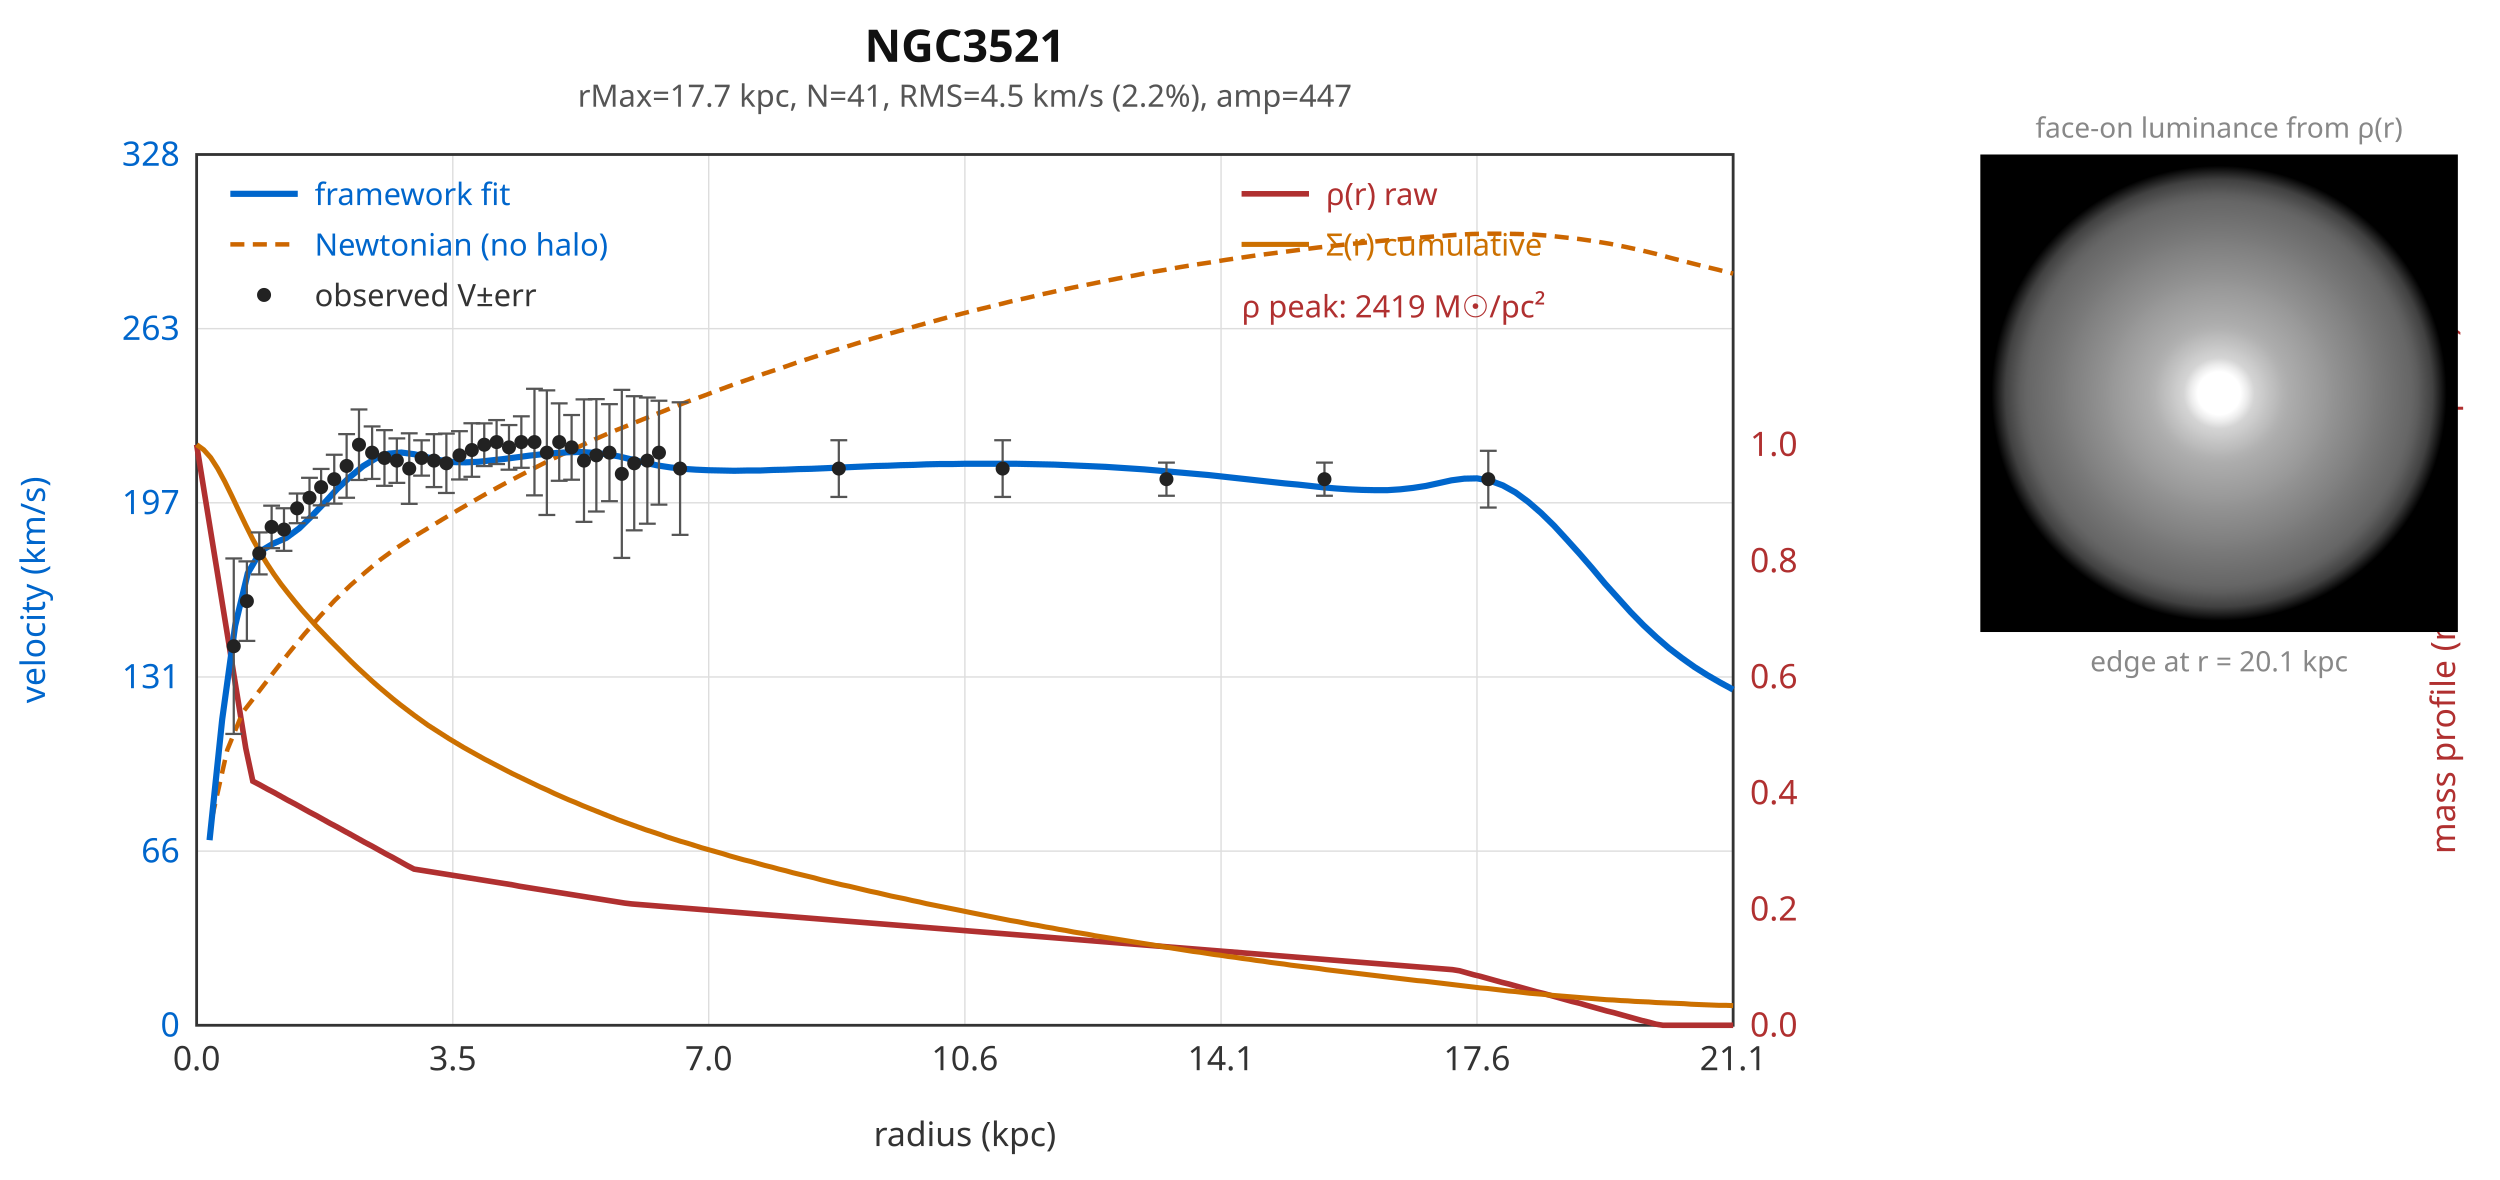
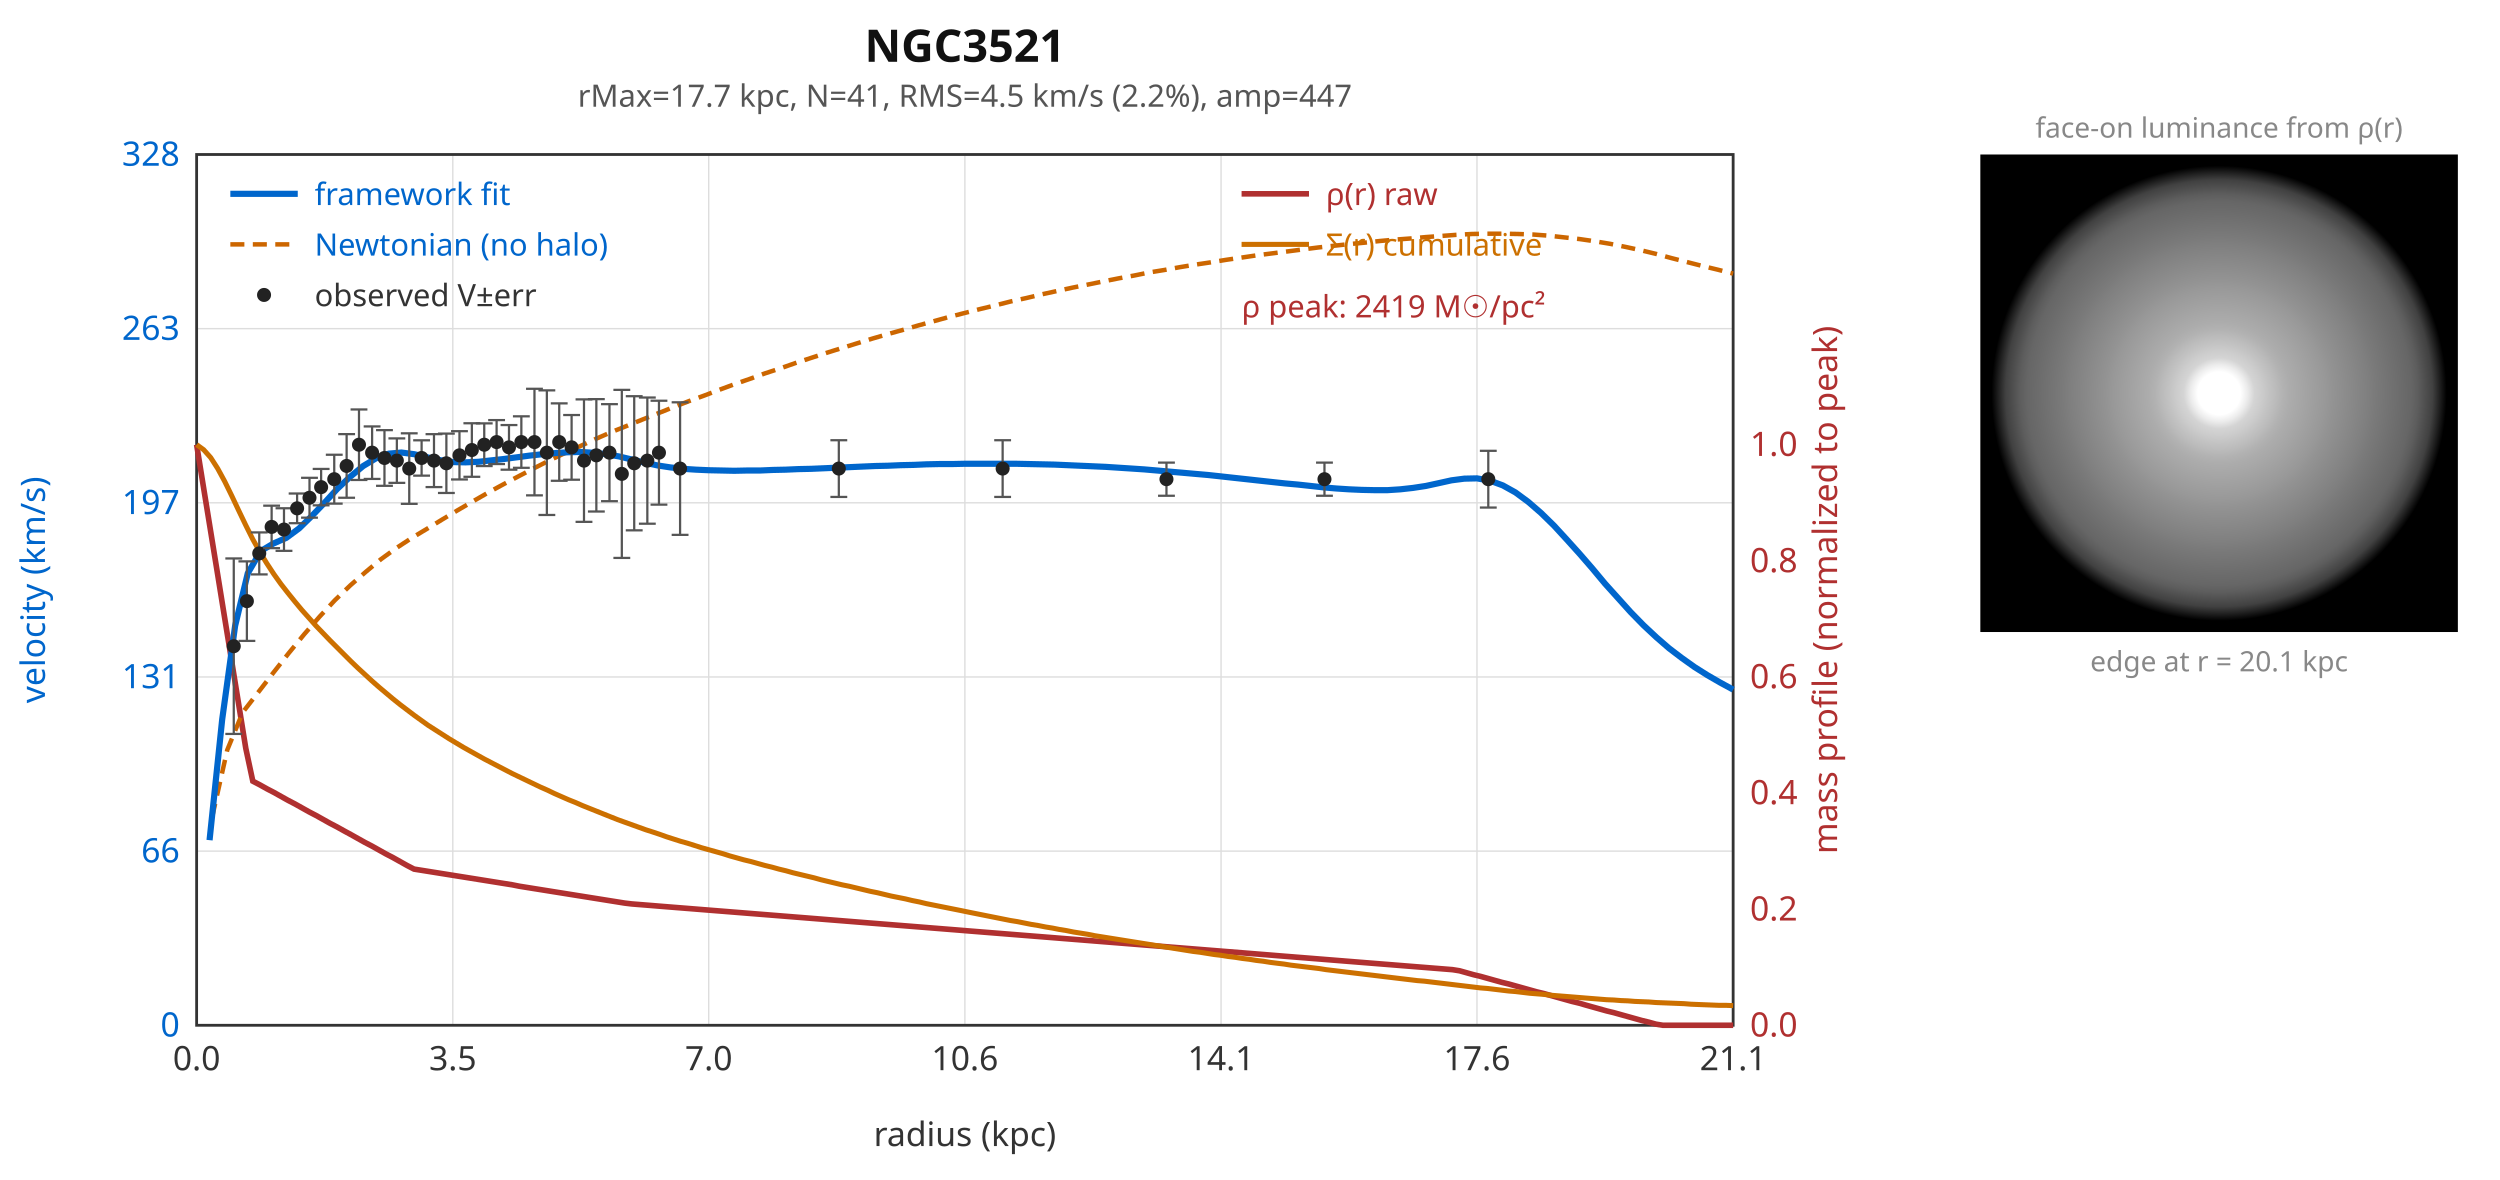
<svg xmlns="http://www.w3.org/2000/svg" viewBox="0 0 890 420" width="890" height="420" font-family="sans-serif" font-size="12">
  <style>
  .ax { stroke: #333; stroke-width: 1; fill: none; }
  .grid { stroke: #ddd; stroke-width: 0.5; fill: none; }
  .lbl { fill: #333; }
  .lbl-l { fill: #0066cc; }
  .lbl-r { fill: #b03030; }
  .obs { fill: #222; }
  .err { stroke: #555; stroke-width: 0.8; fill: none; }
  .fw { stroke: #0066cc; stroke-width: 2.2; fill: none; }
  .nt { stroke: #cc6600; stroke-width: 1.6; fill: none; stroke-dasharray: 5,3; }
  .lbl-s { fill: #cc7000; }
  .rho { stroke: #b03030; stroke-width: 2.0; fill: none; }
  .sig { stroke: #cc7000; stroke-width: 1.8; fill: none; }
  .title { fill: #111; font-size: 16px; font-weight: 600; }
  .subtitle { fill: #555; font-size: 11px; }
  .preview-bg { fill: #000; }
  .preview-lbl { fill: #888; font-size: 10px; }
  .legend { font-size: 11px; }
</style>
  <text x="343.5" y="22" text-anchor="middle" class="title">NGC3521</text>
  <text x="343.5" y="38" text-anchor="middle" class="subtitle">rMax=17.7 kpc, N=41, RMS=4.5 km/s (2.2%), amp=447</text>
  <line x1="70" y1="365.0" x2="617" y2="365.0" class="grid" />
  <text x="64" y="369.0" text-anchor="end" class="lbl-l">0</text>
  <line x1="70" y1="303.0" x2="617" y2="303.0" class="grid" />
  <text x="64" y="307.0" text-anchor="end" class="lbl-l">66</text>
  <line x1="70" y1="241.0" x2="617" y2="241.0" class="grid" />
  <text x="64" y="245.0" text-anchor="end" class="lbl-l">131</text>
  <line x1="70" y1="179.0" x2="617" y2="179.0" class="grid" />
  <text x="64" y="183.0" text-anchor="end" class="lbl-l">197</text>
  <line x1="70" y1="117.0" x2="617" y2="117.0" class="grid" />
  <text x="64" y="121.0" text-anchor="end" class="lbl-l">263</text>
  <line x1="70" y1="55.0" x2="617" y2="55.0" class="grid" />
  <text x="64" y="59.0" text-anchor="end" class="lbl-l">328</text>
  <text x="623" y="369.0" text-anchor="start" class="lbl-r">0.0</text>
  <text x="623" y="327.7" text-anchor="start" class="lbl-r">0.2</text>
  <text x="623" y="286.3" text-anchor="start" class="lbl-r">0.4</text>
  <text x="623" y="245.0" text-anchor="start" class="lbl-r">0.6</text>
  <text x="623" y="203.7" text-anchor="start" class="lbl-r">0.8</text>
  <text x="623" y="162.3" text-anchor="start" class="lbl-r">1.0</text>
  <line x1="70.0" y1="55" x2="70.0" y2="365" class="grid" />
  <text x="70.0" y="381" text-anchor="middle" class="lbl">0.0</text>
  <line x1="161.2" y1="55" x2="161.2" y2="365" class="grid" />
  <text x="161.2" y="381" text-anchor="middle" class="lbl">3.5</text>
  <line x1="252.3" y1="55" x2="252.3" y2="365" class="grid" />
  <text x="252.3" y="381" text-anchor="middle" class="lbl">7.0</text>
  <line x1="343.5" y1="55" x2="343.5" y2="365" class="grid" />
  <text x="343.5" y="381" text-anchor="middle" class="lbl">10.6</text>
  <line x1="434.7" y1="55" x2="434.7" y2="365" class="grid" />
  <text x="434.7" y="381" text-anchor="middle" class="lbl">14.1</text>
  <line x1="525.8" y1="55" x2="525.8" y2="365" class="grid" />
  <text x="525.8" y="381" text-anchor="middle" class="lbl">17.6</text>
  <line x1="617.0" y1="55" x2="617.0" y2="365" class="grid" />
  <text x="617.0" y="381" text-anchor="middle" class="lbl">21.1</text>
  <text x="343.5" y="408" text-anchor="middle" class="lbl">radius (kpc)</text>
  <text x="16" y="210" text-anchor="middle" class="lbl-l" transform="rotate(-90, 16, 210)">velocity (km/s)</text>
-   <text x="874" y="210" text-anchor="middle" class="lbl-r" transform="rotate(-90, 874, 210)">mass profile (normalized to peak)</text>
+   <text x="654" y="210" text-anchor="middle" class="lbl-r" transform="rotate(-90, 654, 210)">mass profile (normalized to peak)</text>
  <rect x="70" y="55" width="547" height="310" class="ax" />
  <path d="M 70.0,158.3 L 72.5,173.8 L 75.0,189.2 L 77.5,204.6 L 80.0,220.1 L 82.5,235.5 L 85.0,250.9 L 87.5,266.4 L 90.0,278.1 L 92.5,279.4 L 95.0,280.8 L 97.5,282.1 L 100.0,283.5 L 102.5,284.9 L 105.0,286.2 L 107.5,287.6 L 110.0,289.0 L 112.5,290.3 L 115.0,291.7 L 117.5,293.1 L 120.0,294.4 L 122.5,295.8 L 124.9,297.1 L 127.4,298.5 L 129.9,299.9 L 132.4,301.2 L 134.9,302.6 L 137.4,304.0 L 139.9,305.3 L 142.4,306.7 L 144.9,308.1 L 147.4,309.4 L 149.9,309.8 L 152.4,310.2 L 154.9,310.6 L 157.4,311.0 L 159.9,311.4 L 162.4,311.8 L 164.9,312.2 L 167.4,312.6 L 169.9,313.0 L 172.4,313.4 L 174.9,313.8 L 177.4,314.2 L 179.9,314.6 L 182.4,315.0 L 184.9,315.5 L 187.4,315.9 L 189.9,316.3 L 192.4,316.7 L 194.9,317.1 L 197.4,317.5 L 199.9,317.9 L 202.4,318.3 L 204.9,318.7 L 207.4,319.1 L 209.9,319.5 L 212.4,319.9 L 214.9,320.3 L 217.4,320.7 L 219.9,321.1 L 222.4,321.5 L 224.9,321.8 L 227.4,322.0 L 229.9,322.2 L 232.4,322.4 L 234.8,322.6 L 237.3,322.8 L 239.8,323.0 L 242.3,323.2 L 244.8,323.4 L 247.3,323.6 L 249.8,323.8 L 252.3,324.0 L 254.8,324.2 L 257.3,324.4 L 259.8,324.6 L 262.3,324.8 L 264.8,325.0 L 267.3,325.2 L 269.8,325.4 L 272.3,325.6 L 274.8,325.8 L 277.3,326.0 L 279.8,326.2 L 282.3,326.4 L 284.8,326.6 L 287.3,326.8 L 289.8,327.0 L 292.3,327.2 L 294.8,327.4 L 297.3,327.6 L 299.8,327.8 L 302.3,328.0 L 304.8,328.2 L 307.3,328.4 L 309.8,328.6 L 312.3,328.8 L 314.8,329.0 L 317.3,329.2 L 319.8,329.4 L 322.3,329.6 L 324.8,329.8 L 327.3,330.0 L 329.8,330.2 L 332.3,330.4 L 334.8,330.6 L 337.3,330.8 L 339.8,331.0 L 342.3,331.2 L 344.7,331.4 L 347.2,331.6 L 349.7,331.8 L 352.2,332.0 L 354.7,332.2 L 357.2,332.4 L 359.7,332.6 L 362.2,332.8 L 364.7,333.0 L 367.2,333.2 L 369.7,333.4 L 372.2,333.6 L 374.7,333.8 L 377.2,334.0 L 379.7,334.2 L 382.2,334.4 L 384.7,334.6 L 387.2,334.8 L 389.7,335.0 L 392.2,335.2 L 394.7,335.4 L 397.2,335.6 L 399.7,335.8 L 402.2,336.0 L 404.7,336.2 L 407.2,336.4 L 409.7,336.6 L 412.2,336.8 L 414.7,337.0 L 417.2,337.2 L 419.7,337.4 L 422.2,337.6 L 424.7,337.8 L 427.2,338.0 L 429.7,338.2 L 432.2,338.4 L 434.7,338.6 L 437.2,338.8 L 439.7,339.0 L 442.2,339.2 L 444.7,339.4 L 447.2,339.6 L 449.7,339.8 L 452.2,340.0 L 454.6,340.2 L 457.1,340.4 L 459.6,340.6 L 462.1,340.8 L 464.6,341.0 L 467.1,341.2 L 469.6,341.4 L 472.1,341.6 L 474.6,341.8 L 477.1,342.0 L 479.6,342.2 L 482.1,342.4 L 484.6,342.6 L 487.1,342.8 L 489.6,343.0 L 492.1,343.2 L 494.6,343.4 L 497.1,343.6 L 499.6,343.8 L 502.1,344.0 L 504.6,344.2 L 507.1,344.4 L 509.6,344.6 L 512.1,344.8 L 514.6,345.0 L 517.1,345.2 L 519.6,345.6 L 522.1,346.3 L 524.6,347.0 L 527.1,347.6 L 529.6,348.3 L 532.1,349.0 L 534.6,349.7 L 537.1,350.3 L 539.6,351.0 L 542.1,351.7 L 544.6,352.4 L 547.1,353.1 L 549.6,353.7 L 552.1,354.4 L 554.6,355.1 L 557.1,355.8 L 559.6,356.5 L 562.1,357.1 L 564.5,357.8 L 567.0,358.5 L 569.5,359.2 L 572.0,359.9 L 574.5,360.5 L 577.0,361.2 L 579.5,361.9 L 582.0,362.6 L 584.5,363.3 L 587.0,363.9 L 589.5,364.6 L 592.0,365.0 L 594.5,365.0 L 597.0,365.0 L 599.5,365.0 L 602.0,365.0 L 604.5,365.0 L 607.0,365.0 L 609.5,365.0 L 612.0,365.0 L 614.5,365.0 L 617.0,365.0" class="rho" />
  <path d="M 70.0,158.3 L 72.5,160.1 L 75.0,162.9 L 77.5,166.8 L 80.0,171.4 L 82.5,176.5 L 85.0,181.8 L 87.5,187.0 L 90.0,192.0 L 92.5,196.5 L 95.0,200.6 L 97.5,204.4 L 100.0,207.9 L 102.5,211.1 L 105.0,214.2 L 107.5,217.2 L 110.0,220.0 L 112.5,222.8 L 115.0,225.4 L 117.5,228.0 L 120.0,230.5 L 122.5,233.0 L 124.9,235.4 L 127.4,237.8 L 129.9,240.1 L 132.4,242.4 L 134.9,244.6 L 137.4,246.7 L 139.9,248.8 L 142.4,250.8 L 144.9,252.7 L 147.4,254.6 L 149.9,256.4 L 152.4,258.2 L 154.9,259.8 L 157.4,261.4 L 159.9,263.0 L 162.4,264.5 L 164.9,266.0 L 167.4,267.4 L 169.9,268.8 L 172.4,270.2 L 174.9,271.5 L 177.4,272.8 L 179.9,274.1 L 182.4,275.4 L 184.9,276.6 L 187.4,277.8 L 189.9,279.0 L 192.4,280.2 L 194.9,281.3 L 197.4,282.5 L 199.9,283.6 L 202.4,284.7 L 204.9,285.7 L 207.4,286.8 L 209.9,287.8 L 212.4,288.8 L 214.9,289.8 L 217.4,290.8 L 219.9,291.8 L 222.4,292.7 L 224.9,293.6 L 227.4,294.5 L 229.9,295.4 L 232.4,296.2 L 234.8,297.0 L 237.3,297.9 L 239.8,298.7 L 242.3,299.5 L 244.8,300.2 L 247.3,301.0 L 249.8,301.8 L 252.3,302.5 L 254.8,303.2 L 257.3,303.9 L 259.8,304.7 L 262.3,305.4 L 264.8,306.1 L 267.3,306.7 L 269.8,307.4 L 272.3,308.1 L 274.8,308.7 L 277.3,309.4 L 279.8,310.0 L 282.3,310.7 L 284.8,311.3 L 287.3,311.9 L 289.8,312.5 L 292.3,313.2 L 294.8,313.8 L 297.3,314.4 L 299.8,315.0 L 302.3,315.5 L 304.8,316.1 L 307.3,316.7 L 309.8,317.3 L 312.3,317.8 L 314.8,318.4 L 317.3,319.0 L 319.8,319.5 L 322.3,320.0 L 324.8,320.6 L 327.3,321.1 L 329.8,321.7 L 332.3,322.2 L 334.8,322.7 L 337.3,323.2 L 339.8,323.7 L 342.3,324.2 L 344.7,324.7 L 347.2,325.2 L 349.7,325.7 L 352.2,326.2 L 354.7,326.7 L 357.2,327.2 L 359.7,327.7 L 362.2,328.1 L 364.7,328.6 L 367.2,329.1 L 369.7,329.5 L 372.2,330.0 L 374.7,330.4 L 377.2,330.9 L 379.7,331.3 L 382.2,331.8 L 384.7,332.2 L 387.2,332.6 L 389.7,333.1 L 392.2,333.5 L 394.7,333.9 L 397.2,334.3 L 399.7,334.7 L 402.2,335.1 L 404.7,335.5 L 407.2,335.9 L 409.7,336.3 L 412.2,336.7 L 414.7,337.1 L 417.2,337.5 L 419.7,337.9 L 422.2,338.3 L 424.7,338.7 L 427.2,339.0 L 429.7,339.4 L 432.2,339.8 L 434.7,340.1 L 437.2,340.5 L 439.7,340.8 L 442.2,341.2 L 444.7,341.5 L 447.2,341.9 L 449.7,342.2 L 452.2,342.6 L 454.6,342.9 L 457.1,343.2 L 459.6,343.6 L 462.1,343.9 L 464.6,344.2 L 467.1,344.5 L 469.6,344.8 L 472.1,345.2 L 474.6,345.5 L 477.1,345.8 L 479.6,346.1 L 482.1,346.4 L 484.6,346.7 L 487.1,347.0 L 489.6,347.3 L 492.1,347.6 L 494.6,347.9 L 497.1,348.2 L 499.6,348.5 L 502.1,348.8 L 504.6,349.1 L 507.1,349.3 L 509.6,349.6 L 512.1,349.9 L 514.6,350.2 L 517.1,350.5 L 519.6,350.8 L 522.1,351.1 L 524.6,351.4 L 527.1,351.7 L 529.6,351.9 L 532.1,352.2 L 534.6,352.5 L 537.1,352.8 L 539.6,353.0 L 542.1,353.3 L 544.6,353.6 L 547.1,353.8 L 549.6,354.0 L 552.1,354.3 L 554.6,354.5 L 557.1,354.7 L 559.6,354.9 L 562.1,355.1 L 564.5,355.3 L 567.0,355.5 L 569.5,355.7 L 572.0,355.9 L 574.5,356.0 L 577.0,356.2 L 579.5,356.3 L 582.0,356.5 L 584.5,356.6 L 587.0,356.7 L 589.5,356.9 L 592.0,357.0 L 594.5,357.1 L 597.0,357.2 L 599.5,357.3 L 602.0,357.5 L 604.5,357.6 L 607.0,357.7 L 609.5,357.8 L 612.0,357.9 L 614.5,357.9 L 617.0,358.0" class="sig" />
  <path d="M 75.5,291.0 L 80.9,267.0 L 86.4,253.6 L 91.9,246.5 L 97.3,239.5 L 102.8,232.5 L 108.3,225.8 L 113.8,219.5 L 119.2,213.7 L 124.7,208.4 L 130.2,203.6 L 135.6,199.1 L 141.1,195.1 L 146.6,191.5 L 152.1,188.2 L 157.5,184.9 L 163.0,181.6 L 168.5,178.4 L 173.9,175.3 L 179.4,172.3 L 184.9,169.4 L 190.3,166.6 L 195.8,163.8 L 201.3,161.2 L 206.8,158.7 L 212.2,156.2 L 217.7,153.8 L 223.2,151.6 L 228.6,149.4 L 234.1,147.2 L 239.6,145.0 L 245.0,142.9 L 250.5,140.9 L 256.0,138.8 L 261.4,136.8 L 266.9,134.9 L 272.4,132.9 L 277.9,131.1 L 283.3,129.2 L 288.8,127.4 L 294.3,125.6 L 299.7,123.9 L 305.2,122.2 L 310.7,120.5 L 316.2,118.9 L 321.6,117.4 L 327.1,115.8 L 332.6,114.3 L 338.0,112.8 L 343.5,111.4 L 349.0,110.0 L 354.4,108.7 L 359.9,107.3 L 365.4,106.1 L 370.8,104.8 L 376.3,103.6 L 381.8,102.4 L 387.3,101.3 L 392.7,100.2 L 398.2,99.1 L 403.7,98.1 L 409.1,97.0 L 414.6,96.1 L 420.1,95.1 L 425.6,94.2 L 431.0,93.4 L 436.5,92.5 L 442.0,91.7 L 447.4,90.9 L 452.9,90.2 L 458.4,89.5 L 463.8,88.8 L 469.3,88.1 L 474.8,87.5 L 480.3,86.9 L 485.7,86.4 L 491.2,85.8 L 496.7,85.3 L 502.1,84.9 L 507.6,84.4 L 513.1,84.0 L 518.5,83.6 L 524.0,83.3 L 529.5,83.2 L 535.0,83.2 L 540.4,83.3 L 545.9,83.5 L 551.4,83.9 L 556.8,84.5 L 562.3,85.1 L 567.8,85.9 L 573.2,86.8 L 578.7,87.9 L 584.2,89.1 L 589.6,90.4 L 595.1,91.9 L 600.6,93.3 L 606.1,94.7 L 611.5,96.0 L 617.0,97.4" class="nt" />
  <path d="M 74.6,299.1 L 79.1,256.1 L 83.7,222.8 L 88.2,204.1 L 92.8,196.2 L 97.3,193.5 L 101.9,191.5 L 106.5,188.1 L 111.0,183.7 L 115.6,178.9 L 120.1,174.0 L 124.7,169.7 L 129.3,165.9 L 133.8,163.2 L 138.4,161.5 L 142.9,161.1 L 147.5,161.7 L 152.1,162.8 L 156.6,163.8 L 161.2,164.5 L 165.7,164.6 L 170.3,164.4 L 174.8,163.9 L 179.4,163.4 L 184.0,162.8 L 188.5,162.2 L 193.1,161.7 L 197.6,161.3 L 202.2,161.0 L 206.8,160.9 L 211.3,161.2 L 215.9,161.7 L 220.4,162.5 L 225.0,163.6 L 229.5,164.7 L 234.1,165.7 L 238.7,166.4 L 243.2,166.9 L 247.8,167.2 L 252.3,167.4 L 256.9,167.5 L 261.4,167.6 L 266.0,167.5 L 270.6,167.5 L 275.1,167.3 L 279.7,167.2 L 284.2,167.0 L 288.8,166.9 L 293.4,166.7 L 297.9,166.5 L 302.5,166.3 L 307.0,166.1 L 311.6,165.9 L 316.1,165.8 L 320.7,165.6 L 325.3,165.5 L 329.8,165.3 L 334.4,165.2 L 338.9,165.2 L 343.5,165.1 L 348.1,165.1 L 352.6,165.1 L 357.2,165.1 L 361.7,165.1 L 366.3,165.2 L 370.9,165.3 L 375.4,165.4 L 380.0,165.6 L 384.5,165.8 L 389.1,166.0 L 393.6,166.2 L 398.2,166.5 L 402.8,166.8 L 407.3,167.1 L 411.9,167.5 L 416.4,167.9 L 421.0,168.3 L 425.5,168.7 L 430.1,169.1 L 434.7,169.6 L 439.2,170.1 L 443.8,170.6 L 448.3,171.1 L 452.9,171.6 L 457.5,172.1 L 462.0,172.5 L 466.6,173.0 L 471.1,173.5 L 475.7,173.9 L 480.3,174.2 L 484.8,174.4 L 489.4,174.5 L 493.9,174.5 L 498.5,174.2 L 503.0,173.7 L 507.6,173.0 L 512.2,172.0 L 516.7,171.0 L 521.3,170.4 L 525.8,170.3 L 530.4,171.1 L 535.0,172.8 L 539.5,175.3 L 544.1,178.7 L 548.6,182.6 L 553.2,187.1 L 557.7,192.0 L 562.3,197.1 L 566.9,202.4 L 571.4,207.8 L 576.0,212.9 L 580.5,217.9 L 585.1,222.6 L 589.7,226.9 L 594.2,230.8 L 598.8,234.3 L 603.3,237.5 L 607.9,240.4 L 612.4,243.0 L 617.0,245.5" class="fw" />
  <line x1="83.22" y1="198.81" x2="83.22" y2="261.28" class="err" />
  <line x1="80.22" y1="198.81" x2="86.22" y2="198.81" class="err" />
  <line x1="80.22" y1="261.28" x2="86.22" y2="261.28" class="err" />
  <circle cx="83.22" cy="230.05" r="2.5" class="obs" />
  <line x1="87.89" y1="199.85" x2="87.89" y2="228.16" class="err" />
  <line x1="84.89" y1="199.85" x2="90.89" y2="199.85" class="err" />
  <line x1="84.89" y1="228.16" x2="90.89" y2="228.16" class="err" />
  <circle cx="87.89" cy="214.00" r="2.5" class="obs" />
  <line x1="92.29" y1="189.54" x2="92.29" y2="204.49" class="err" />
  <line x1="89.29" y1="189.54" x2="95.29" y2="189.54" class="err" />
  <line x1="89.29" y1="204.49" x2="95.29" y2="204.49" class="err" />
  <circle cx="92.29" cy="197.01" r="2.5" class="obs" />
  <line x1="96.70" y1="180.02" x2="96.70" y2="195.14" class="err" />
  <line x1="93.70" y1="180.02" x2="99.70" y2="180.02" class="err" />
  <line x1="93.70" y1="195.14" x2="99.70" y2="195.14" class="err" />
  <circle cx="96.70" cy="187.58" r="2.5" class="obs" />
  <line x1="101.10" y1="180.94" x2="101.10" y2="196.10" class="err" />
  <line x1="98.10" y1="180.94" x2="104.10" y2="180.94" class="err" />
  <line x1="98.10" y1="196.10" x2="104.10" y2="196.10" class="err" />
  <circle cx="101.10" cy="188.52" r="2.5" class="obs" />
  <line x1="105.77" y1="175.69" x2="105.77" y2="186.26" class="err" />
  <line x1="102.77" y1="175.69" x2="108.77" y2="175.69" class="err" />
  <line x1="102.77" y1="186.26" x2="108.77" y2="186.26" class="err" />
  <circle cx="105.77" cy="180.97" r="2.5" class="obs" />
  <line x1="110.18" y1="170.10" x2="110.18" y2="184.29" class="err" />
  <line x1="107.18" y1="170.10" x2="113.18" y2="170.10" class="err" />
  <line x1="107.18" y1="184.29" x2="113.18" y2="184.29" class="err" />
  <circle cx="110.18" cy="177.20" r="2.5" class="obs" />
  <line x1="114.32" y1="166.94" x2="114.32" y2="179.90" class="err" />
  <line x1="111.32" y1="166.94" x2="117.32" y2="166.94" class="err" />
  <line x1="111.32" y1="179.90" x2="117.32" y2="179.90" class="err" />
  <circle cx="114.32" cy="173.42" r="2.5" class="obs" />
  <line x1="118.99" y1="161.89" x2="118.99" y2="179.29" class="err" />
  <line x1="115.99" y1="161.89" x2="121.99" y2="161.89" class="err" />
  <line x1="115.99" y1="179.29" x2="121.99" y2="179.29" class="err" />
  <circle cx="118.99" cy="170.59" r="2.5" class="obs" />
  <line x1="123.40" y1="154.55" x2="123.40" y2="177.20" class="err" />
  <line x1="120.40" y1="154.55" x2="126.40" y2="154.55" class="err" />
  <line x1="120.40" y1="177.20" x2="126.40" y2="177.20" class="err" />
  <circle cx="123.40" cy="165.87" r="2.5" class="obs" />
  <line x1="127.80" y1="145.77" x2="127.80" y2="170.87" class="err" />
  <line x1="124.80" y1="145.77" x2="130.80" y2="145.77" class="err" />
  <line x1="124.80" y1="170.87" x2="130.80" y2="170.87" class="err" />
  <circle cx="127.80" cy="158.32" r="2.5" class="obs" />
  <line x1="132.47" y1="151.81" x2="132.47" y2="170.50" class="err" />
  <line x1="129.47" y1="151.81" x2="135.47" y2="151.81" class="err" />
  <line x1="129.47" y1="170.50" x2="135.47" y2="170.50" class="err" />
  <circle cx="132.47" cy="161.15" r="2.5" class="obs" />
  <line x1="136.87" y1="153.13" x2="136.87" y2="172.95" class="err" />
  <line x1="133.87" y1="153.13" x2="139.87" y2="153.13" class="err" />
  <line x1="133.87" y1="172.95" x2="139.87" y2="172.95" class="err" />
  <circle cx="136.87" cy="163.04" r="2.5" class="obs" />
  <line x1="141.28" y1="156.07" x2="141.28" y2="171.90" class="err" />
  <line x1="138.28" y1="156.07" x2="144.28" y2="156.07" class="err" />
  <line x1="138.28" y1="171.90" x2="144.28" y2="171.90" class="err" />
  <circle cx="141.28" cy="163.98" r="2.5" class="obs" />
  <line x1="145.69" y1="154.26" x2="145.69" y2="179.37" class="err" />
  <line x1="142.69" y1="154.26" x2="148.69" y2="154.26" class="err" />
  <line x1="142.69" y1="179.37" x2="148.69" y2="179.37" class="err" />
  <circle cx="145.69" cy="166.81" r="2.5" class="obs" />
  <line x1="150.09" y1="156.75" x2="150.09" y2="169.33" class="err" />
  <line x1="147.09" y1="156.75" x2="153.09" y2="156.75" class="err" />
  <line x1="147.09" y1="169.33" x2="153.09" y2="169.33" class="err" />
  <circle cx="150.09" cy="163.04" r="2.5" class="obs" />
  <line x1="154.50" y1="154.56" x2="154.50" y2="173.40" class="err" />
  <line x1="151.50" y1="154.56" x2="157.50" y2="154.56" class="err" />
  <line x1="151.50" y1="173.40" x2="157.50" y2="173.40" class="err" />
  <circle cx="154.50" cy="163.98" r="2.5" class="obs" />
  <line x1="158.91" y1="154.36" x2="158.91" y2="175.50" class="err" />
  <line x1="155.91" y1="154.36" x2="161.91" y2="154.36" class="err" />
  <line x1="155.91" y1="175.50" x2="161.91" y2="175.50" class="err" />
  <circle cx="158.91" cy="164.93" r="2.5" class="obs" />
  <line x1="163.57" y1="153.50" x2="163.57" y2="170.69" class="err" />
  <line x1="160.57" y1="153.50" x2="166.57" y2="153.50" class="err" />
  <line x1="160.57" y1="170.69" x2="166.57" y2="170.69" class="err" />
  <circle cx="163.57" cy="162.10" r="2.5" class="obs" />
  <line x1="167.98" y1="150.68" x2="167.98" y2="169.74" class="err" />
  <line x1="164.98" y1="150.68" x2="170.98" y2="150.68" class="err" />
  <line x1="164.98" y1="169.74" x2="170.98" y2="169.74" class="err" />
  <circle cx="167.98" cy="160.21" r="2.5" class="obs" />
  <line x1="172.39" y1="150.72" x2="172.39" y2="165.92" class="err" />
  <line x1="169.39" y1="150.72" x2="175.39" y2="150.72" class="err" />
  <line x1="169.39" y1="165.92" x2="175.39" y2="165.92" class="err" />
  <circle cx="172.39" cy="158.32" r="2.5" class="obs" />
  <line x1="176.79" y1="149.55" x2="176.79" y2="165.20" class="err" />
  <line x1="173.79" y1="149.55" x2="179.79" y2="149.55" class="err" />
  <line x1="173.79" y1="165.20" x2="179.79" y2="165.20" class="err" />
  <circle cx="176.79" cy="157.38" r="2.5" class="obs" />
  <line x1="181.20" y1="151.32" x2="181.20" y2="167.21" class="err" />
  <line x1="178.20" y1="151.32" x2="184.20" y2="151.32" class="err" />
  <line x1="178.20" y1="167.21" x2="184.20" y2="167.21" class="err" />
  <circle cx="181.20" cy="159.26" r="2.5" class="obs" />
  <line x1="185.60" y1="148.21" x2="185.60" y2="166.54" class="err" />
  <line x1="182.60" y1="148.21" x2="188.60" y2="148.21" class="err" />
  <line x1="182.60" y1="166.54" x2="188.60" y2="166.54" class="err" />
  <circle cx="185.60" cy="157.38" r="2.5" class="obs" />
  <line x1="190.27" y1="138.41" x2="190.27" y2="176.35" class="err" />
  <line x1="187.27" y1="138.41" x2="193.27" y2="138.41" class="err" />
  <line x1="187.27" y1="176.35" x2="193.27" y2="176.35" class="err" />
  <circle cx="190.27" cy="157.38" r="2.5" class="obs" />
  <line x1="194.68" y1="138.97" x2="194.68" y2="183.33" class="err" />
  <line x1="191.68" y1="138.97" x2="197.68" y2="138.97" class="err" />
  <line x1="191.68" y1="183.33" x2="197.68" y2="183.33" class="err" />
  <circle cx="194.68" cy="161.15" r="2.5" class="obs" />
  <line x1="199.08" y1="143.60" x2="199.08" y2="171.16" class="err" />
  <line x1="196.08" y1="143.60" x2="202.08" y2="143.60" class="err" />
  <line x1="196.08" y1="171.16" x2="202.08" y2="171.16" class="err" />
  <circle cx="199.08" cy="157.38" r="2.5" class="obs" />
  <line x1="203.49" y1="147.75" x2="203.49" y2="170.78" class="err" />
  <line x1="200.49" y1="147.75" x2="206.49" y2="147.75" class="err" />
  <line x1="200.49" y1="170.78" x2="206.49" y2="170.78" class="err" />
  <circle cx="203.49" cy="159.26" r="2.5" class="obs" />
  <line x1="207.90" y1="142.18" x2="207.90" y2="185.78" class="err" />
  <line x1="204.90" y1="142.18" x2="210.90" y2="142.18" class="err" />
  <line x1="204.90" y1="185.78" x2="210.90" y2="185.78" class="err" />
  <circle cx="207.90" cy="163.98" r="2.5" class="obs" />
  <line x1="212.30" y1="142.09" x2="212.30" y2="182.10" class="err" />
  <line x1="209.30" y1="142.09" x2="215.30" y2="142.09" class="err" />
  <line x1="209.30" y1="182.10" x2="215.30" y2="182.10" class="err" />
  <circle cx="212.30" cy="162.10" r="2.5" class="obs" />
  <line x1="216.97" y1="143.88" x2="216.97" y2="178.42" class="err" />
  <line x1="213.97" y1="143.88" x2="219.97" y2="143.88" class="err" />
  <line x1="213.97" y1="178.42" x2="219.97" y2="178.42" class="err" />
  <circle cx="216.97" cy="161.15" r="2.5" class="obs" />
  <line x1="221.37" y1="138.79" x2="221.37" y2="198.62" class="err" />
  <line x1="218.37" y1="138.79" x2="224.37" y2="138.79" class="err" />
  <line x1="218.37" y1="198.62" x2="224.37" y2="198.62" class="err" />
  <circle cx="221.37" cy="168.70" r="2.5" class="obs" />
  <line x1="225.78" y1="141.05" x2="225.78" y2="188.80" class="err" />
  <line x1="222.78" y1="141.05" x2="228.78" y2="141.05" class="err" />
  <line x1="222.78" y1="188.80" x2="228.78" y2="188.80" class="err" />
  <circle cx="225.78" cy="164.93" r="2.5" class="obs" />
  <line x1="230.45" y1="141.52" x2="230.45" y2="186.44" class="err" />
  <line x1="227.45" y1="141.52" x2="233.45" y2="141.52" class="err" />
  <line x1="227.45" y1="186.44" x2="233.45" y2="186.44" class="err" />
  <circle cx="230.45" cy="163.98" r="2.5" class="obs" />
  <line x1="234.59" y1="142.66" x2="234.59" y2="179.65" class="err" />
  <line x1="231.59" y1="142.66" x2="237.59" y2="142.66" class="err" />
  <line x1="231.59" y1="179.65" x2="237.59" y2="179.65" class="err" />
  <circle cx="234.59" cy="161.15" r="2.5" class="obs" />
  <line x1="242.11" y1="143.22" x2="242.11" y2="190.41" class="err" />
  <line x1="239.11" y1="143.22" x2="245.11" y2="143.22" class="err" />
  <line x1="239.11" y1="190.41" x2="245.11" y2="190.41" class="err" />
  <circle cx="242.11" cy="166.81" r="2.5" class="obs" />
  <line x1="298.62" y1="156.72" x2="298.62" y2="176.91" class="err" />
  <line x1="295.62" y1="156.72" x2="301.62" y2="156.72" class="err" />
  <line x1="295.62" y1="176.91" x2="301.62" y2="176.91" class="err" />
  <circle cx="298.62" cy="166.81" r="2.5" class="obs" />
  <line x1="356.94" y1="156.72" x2="356.94" y2="176.91" class="err" />
  <line x1="353.94" y1="156.72" x2="359.94" y2="156.72" class="err" />
  <line x1="353.94" y1="176.91" x2="359.94" y2="176.91" class="err" />
  <circle cx="356.94" cy="166.81" r="2.5" class="obs" />
  <line x1="415.26" y1="164.69" x2="415.26" y2="176.49" class="err" />
  <line x1="412.26" y1="164.69" x2="418.26" y2="164.69" class="err" />
  <line x1="412.26" y1="176.49" x2="418.26" y2="176.49" class="err" />
  <circle cx="415.26" cy="170.59" r="2.5" class="obs" />
  <line x1="471.51" y1="164.69" x2="471.51" y2="176.49" class="err" />
  <line x1="468.51" y1="164.69" x2="474.51" y2="164.69" class="err" />
  <line x1="468.51" y1="176.49" x2="474.51" y2="176.49" class="err" />
  <circle cx="471.51" cy="170.59" r="2.5" class="obs" />
  <line x1="529.83" y1="160.49" x2="529.83" y2="180.69" class="err" />
  <line x1="526.83" y1="160.49" x2="532.83" y2="160.49" class="err" />
  <line x1="526.83" y1="180.69" x2="532.83" y2="180.69" class="err" />
  <circle cx="529.83" cy="170.59" r="2.5" class="obs" />
  <g class="legend">
    <line x1="82" y1="69" x2="106" y2="69" class="fw" />
    <text x="112" y="73" class="lbl-l">framework fit</text>
    <line x1="82" y1="87" x2="106" y2="87" class="nt" />
    <text x="112" y="91" class="lbl-l">Newtonian (no halo)</text>
    <circle cx="94" cy="105" r="2.5" class="obs" />
    <text x="112" y="109" class="lbl">observed V±err</text>
  </g>
  <g class="legend">
    <line x1="442" y1="69" x2="466" y2="69" class="rho" />
    <text x="472" y="73" class="lbl-r">ρ(r) raw</text>
    <line x1="442" y1="87" x2="466" y2="87" class="sig" />
    <text x="472" y="91" class="lbl-s">Σ(r) cumulative</text>
    <text x="442" y="113" class="lbl-r">ρ peak: 2419 M☉/pc²</text>
  </g>
  <rect x="705" y="55" width="170" height="170" class="preview-bg" />
  <defs>
    <radialGradient id="g_NGC3521" cx="0.5" cy="0.5" r="0.5">
      <stop offset="0" stop-color="rgb(255,255,255)" />
      <stop offset="0.031" stop-color="rgb(255,255,255)" />
      <stop offset="0.062" stop-color="rgb(255,255,255)" />
      <stop offset="0.094" stop-color="rgb(255,255,255)" />
      <stop offset="0.125" stop-color="rgb(236,236,236)" />
      <stop offset="0.156" stop-color="rgb(212,212,212)" />
      <stop offset="0.188" stop-color="rgb(204,204,204)" />
      <stop offset="0.219" stop-color="rgb(195,195,195)" />
      <stop offset="0.25" stop-color="rgb(187,187,187)" />
      <stop offset="0.281" stop-color="rgb(178,178,178)" />
      <stop offset="0.312" stop-color="rgb(172,172,172)" />
      <stop offset="0.344" stop-color="rgb(168,168,168)" />
      <stop offset="0.375" stop-color="rgb(164,164,164)" />
      <stop offset="0.406" stop-color="rgb(160,160,160)" />
      <stop offset="0.438" stop-color="rgb(156,156,156)" />
      <stop offset="0.469" stop-color="rgb(152,152,152)" />
      <stop offset="0.5" stop-color="rgb(147,147,147)" />
      <stop offset="0.531" stop-color="rgb(143,143,143)" />
      <stop offset="0.562" stop-color="rgb(139,139,139)" />
      <stop offset="0.594" stop-color="rgb(135,135,135)" />
      <stop offset="0.625" stop-color="rgb(131,131,131)" />
      <stop offset="0.656" stop-color="rgb(127,127,127)" />
      <stop offset="0.688" stop-color="rgb(122,122,122)" />
      <stop offset="0.719" stop-color="rgb(118,118,118)" />
      <stop offset="0.75" stop-color="rgb(114,114,114)" />
      <stop offset="0.781" stop-color="rgb(110,110,110)" />
      <stop offset="0.812" stop-color="rgb(106,106,106)" />
      <stop offset="0.844" stop-color="rgb(102,102,102)" />
      <stop offset="0.875" stop-color="rgb(93,93,93)" />
      <stop offset="0.906" stop-color="rgb(79,79,79)" />
      <stop offset="0.938" stop-color="rgb(65,65,65)" />
      <stop offset="0.969" stop-color="rgb(33,33,33)" />
      <stop offset="1" stop-color="rgb(0,0,0)" />
    </radialGradient>
  </defs>
  <circle cx="790" cy="140" r="81" fill="url(#g_NGC3521)" />
  <text x="790" y="49" text-anchor="middle" class="preview-lbl">face-on luminance from ρ(r)</text>
  <text x="790" y="239" text-anchor="middle" class="preview-lbl">edge at r = 20.1 kpc</text>
</svg>
